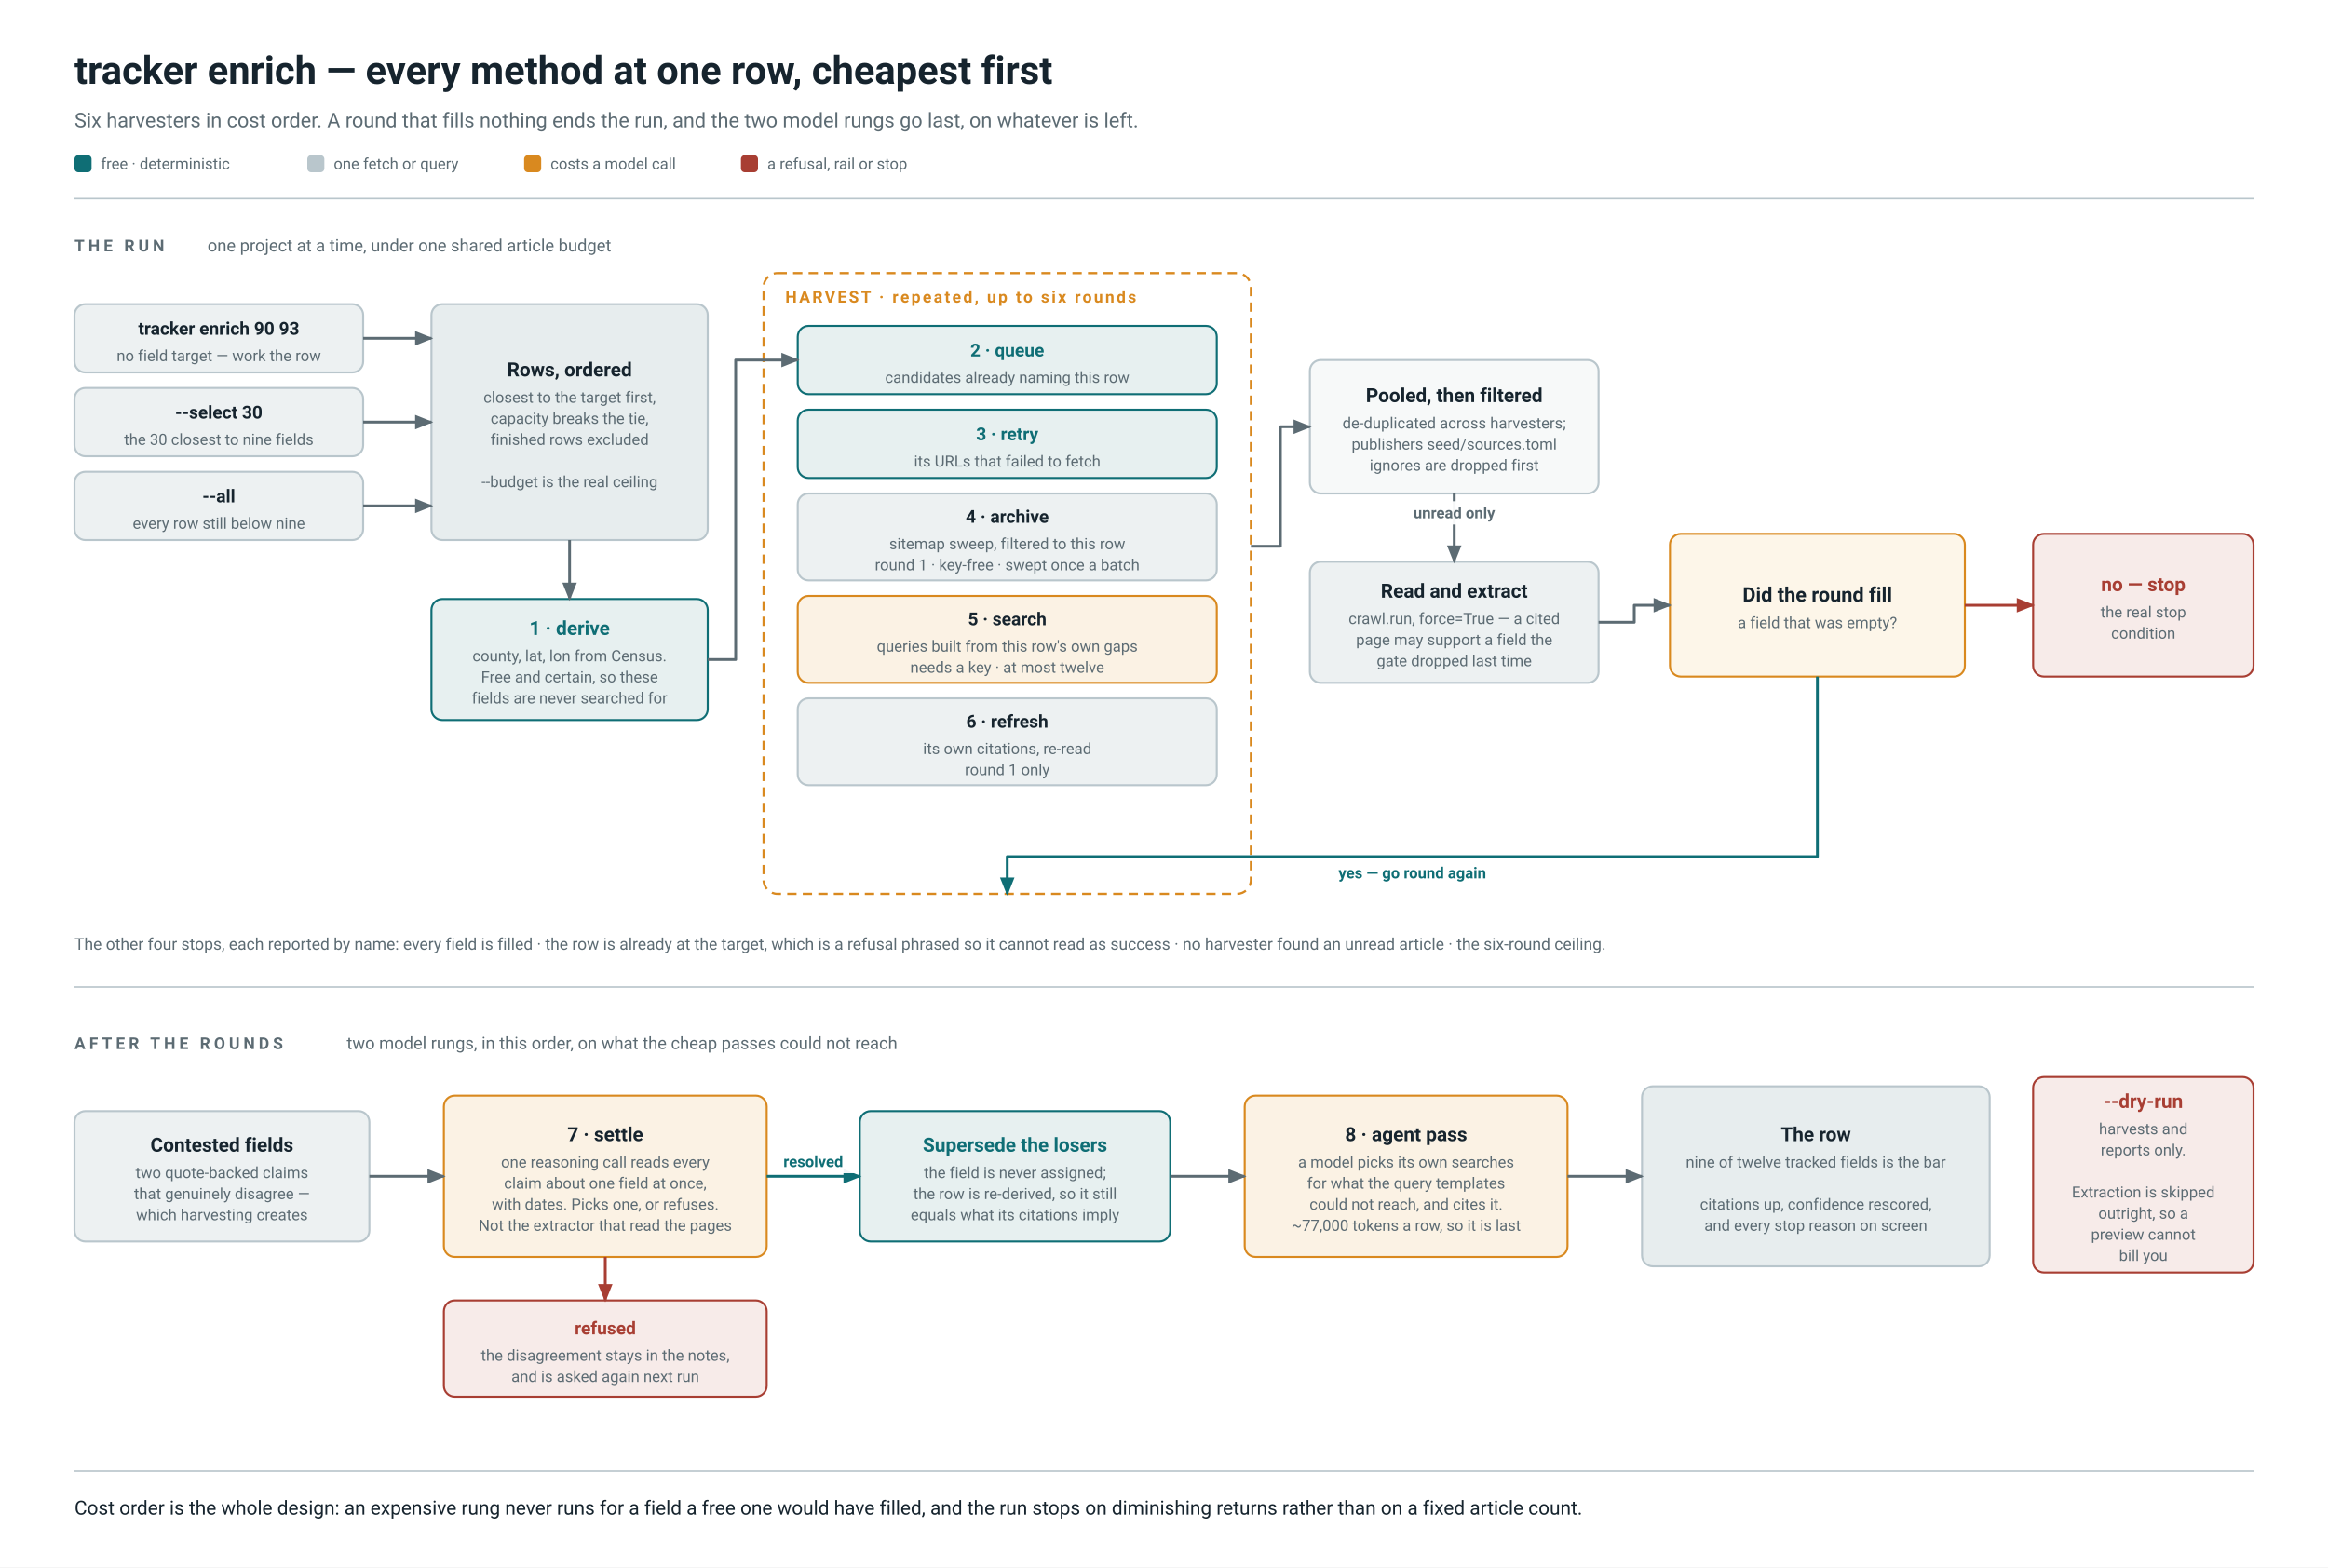
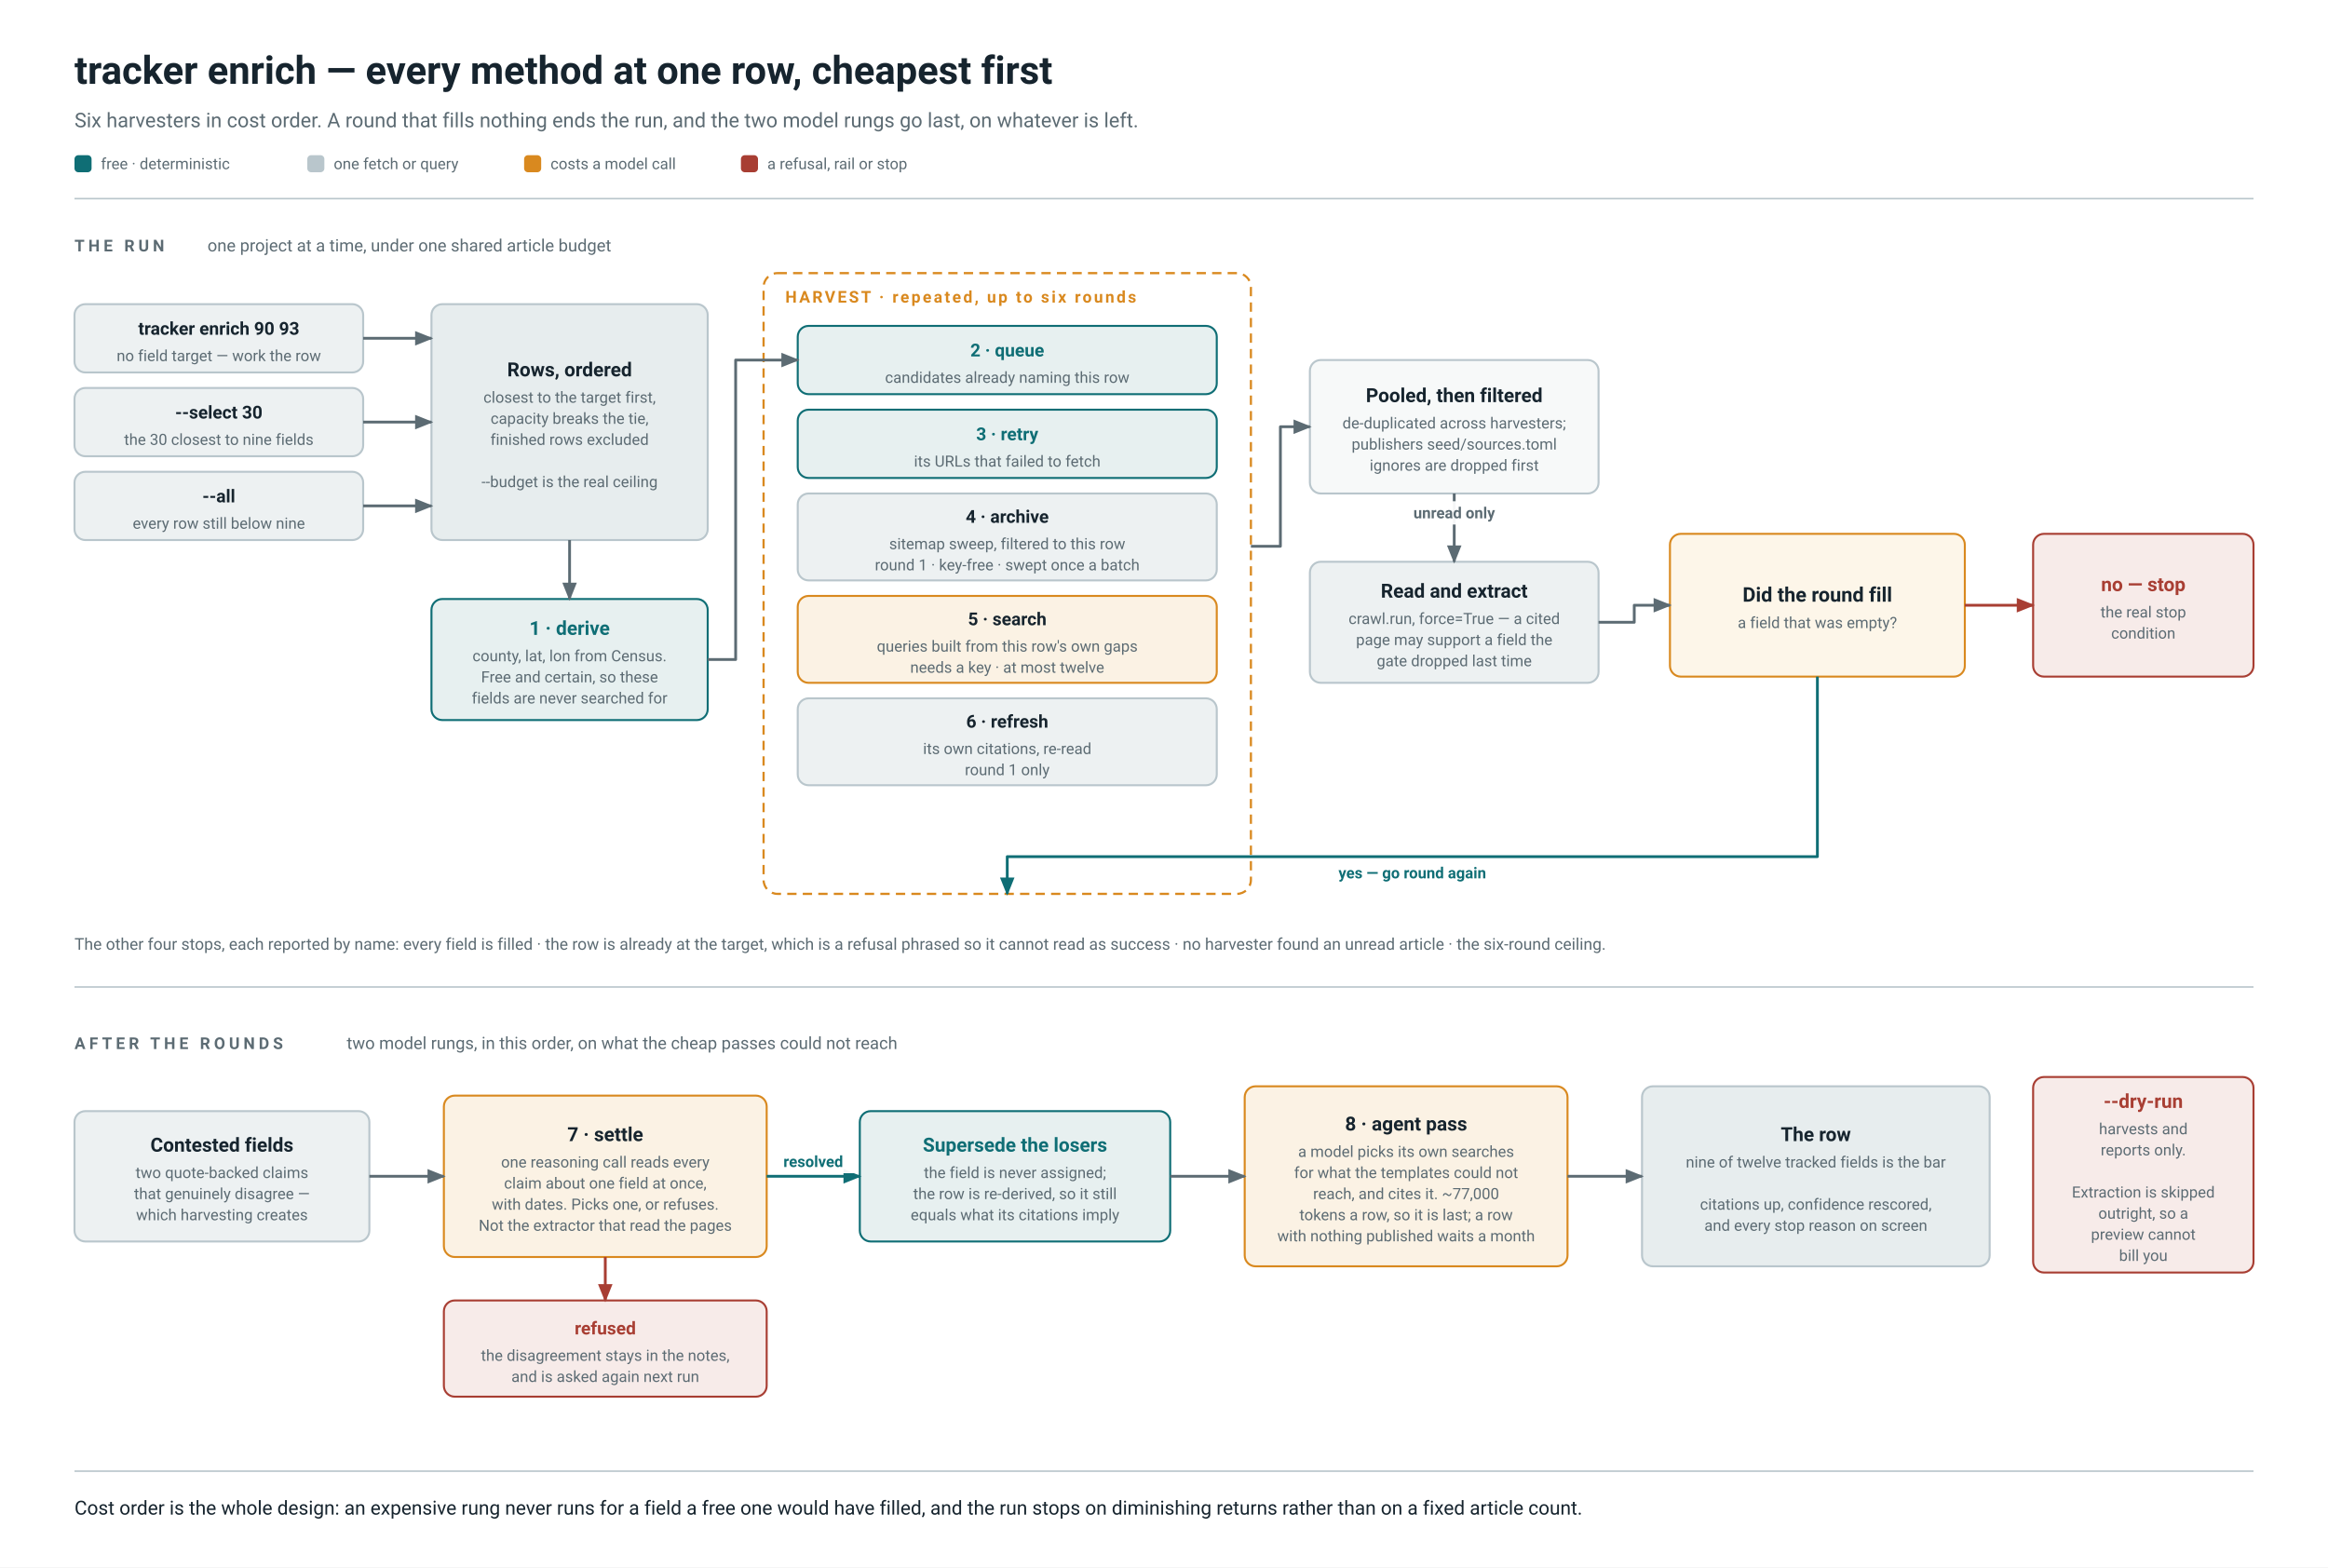
<svg xmlns="http://www.w3.org/2000/svg" width="1500" height="1010" viewBox="0 0 1500 1010" font-family="system-ui,-apple-system,'Segoe UI',Roboto,'Helvetica Neue','DejaVu Sans',Arial,sans-serif">
  <defs>
    <marker id="a0F6E75" viewBox="0 0 10 10" refX="9" refY="5" markerWidth="6.5" markerHeight="6.5" orient="auto-start-reverse">
      <path d="M 0 1 L 10 5 L 0 9 z" fill="#0F6E75" />
    </marker>
    <marker id="a5C6B73" viewBox="0 0 10 10" refX="9" refY="5" markerWidth="6.5" markerHeight="6.5" orient="auto-start-reverse">
      <path d="M 0 1 L 10 5 L 0 9 z" fill="#5C6B73" />
    </marker>
    <marker id="aA83E33" viewBox="0 0 10 10" refX="9" refY="5" markerWidth="6.5" markerHeight="6.5" orient="auto-start-reverse">
      <path d="M 0 1 L 10 5 L 0 9 z" fill="#A83E33" />
    </marker>
  </defs>
  <rect width="1500" height="1010" fill="#FFFFFF" />
  <g font-family="system-ui,-apple-system,'Segoe UI',Roboto,'Helvetica Neue','DejaVu Sans',Arial,sans-serif" xml:space="preserve">
    <text x="48.0" y="54.0" font-size="25" fill="#16242E" text-anchor="start" font-weight="700">tracker enrich — every method at one row, cheapest first</text>
    <text x="48.0" y="82.0" font-size="13" fill="#5C6B73" text-anchor="start">Six harvesters in cost order. A round that fills nothing ends the run, and the two model rungs go last, on whatever is left.</text>
    <rect x="48.0" y="100.0" width="11" height="11" rx="2.5" fill="#0F6E75" />
    <text x="65.0" y="109.0" font-size="10" fill="#5C6B73" text-anchor="start">free · deterministic</text>
    <rect x="198.0" y="100.0" width="11" height="11" rx="2.5" fill="#B9C6CC" />
    <text x="215.0" y="109.0" font-size="10" fill="#5C6B73" text-anchor="start">one fetch or query</text>
    <rect x="337.7" y="100.0" width="11" height="11" rx="2.5" fill="#D9891F" />
    <text x="354.7" y="109.0" font-size="10" fill="#5C6B73" text-anchor="start">costs a model call</text>
    <rect x="477.4" y="100.0" width="11" height="11" rx="2.5" fill="#A83E33" />
    <text x="494.4" y="109.0" font-size="10" fill="#5C6B73" text-anchor="start">a refusal, rail or stop</text>
    <line x1="48" y1="128" x2="1452" y2="128" stroke="#B9C6CC" stroke-width="1" />
    <text x="48.0" y="162.0" font-size="10.5" fill="#5C6B73" text-anchor="start" font-weight="700" letter-spacing="2.4">THE RUN</text>
    <text x="133.7" y="162.0" font-size="11" fill="#5C6B73" text-anchor="start">one project at a time, under one shared article budget</text>
    <rect x="48.0" y="196.0" width="186.0" height="44.0" rx="7" fill="#EDF1F2" stroke="#B9C6CC" stroke-width="1.3" />
    <text x="141.0" y="215.7" font-size="11.5" fill="#16242E" text-anchor="middle" font-weight="700">tracker enrich 90 93</text>
    <text x="141.0" y="232.7" font-size="10" fill="#5C6B73" text-anchor="middle">no field target — work the row</text>
    <rect x="48.0" y="250.0" width="186.0" height="44.0" rx="7" fill="#EDF1F2" stroke="#B9C6CC" stroke-width="1.3" />
    <text x="141.0" y="269.7" font-size="11.5" fill="#16242E" text-anchor="middle" font-weight="700">--select 30</text>
    <text x="141.0" y="286.7" font-size="10" fill="#5C6B73" text-anchor="middle">the 30 closest to nine fields</text>
    <rect x="48.0" y="304.0" width="186.0" height="44.0" rx="7" fill="#EDF1F2" stroke="#B9C6CC" stroke-width="1.3" />
    <text x="141.0" y="323.7" font-size="11.5" fill="#16242E" text-anchor="middle" font-weight="700">--all</text>
    <text x="141.0" y="340.7" font-size="10" fill="#5C6B73" text-anchor="middle">every row still below nine</text>
    <rect x="278.0" y="196.0" width="178.0" height="152.0" rx="7" fill="#E7EDEE" stroke="#B9C6CC" stroke-width="1.3" />
    <text x="367.0" y="242.5" font-size="12.5" fill="#16242E" text-anchor="middle" font-weight="700">Rows, ordered</text>
    <text x="367.0" y="259.5" font-size="10" fill="#5C6B73" text-anchor="middle">closest to the target first,</text>
    <text x="367.0" y="273.1" font-size="10" fill="#5C6B73" text-anchor="middle">capacity breaks the tie,</text>
    <text x="367.0" y="286.7" font-size="10" fill="#5C6B73" text-anchor="middle">finished rows excluded</text>
    <text x="367.0" y="300.3" font-size="10" fill="#5C6B73" text-anchor="middle" />
    <text x="367.0" y="313.9" font-size="10" fill="#5C6B73" text-anchor="middle">--budget is the real ceiling</text>
    <polyline points="234.0,218.0 278.0,218.0" fill="none" stroke="#5C6B73" stroke-width="1.8" stroke-linejoin="round" marker-end="url(#a5C6B73)" />
    <polyline points="234.0,272.0 278.0,272.0" fill="none" stroke="#5C6B73" stroke-width="1.8" stroke-linejoin="round" marker-end="url(#a5C6B73)" />
    <polyline points="234.0,326.0 278.0,326.0" fill="none" stroke="#5C6B73" stroke-width="1.8" stroke-linejoin="round" marker-end="url(#a5C6B73)" />
    <rect x="278.0" y="386.0" width="178.0" height="78.0" rx="7" fill="#E7F0F0" stroke="#0F6E75" stroke-width="1.3" />
    <text x="367.0" y="409.1" font-size="12.5" fill="#0F6E75" text-anchor="middle" font-weight="700">1 · derive</text>
    <text x="367.0" y="426.1" font-size="10" fill="#5C6B73" text-anchor="middle">county, lat, lon from Census.</text>
    <text x="367.0" y="439.7" font-size="10" fill="#5C6B73" text-anchor="middle">Free and certain, so these</text>
    <text x="367.0" y="453.3" font-size="10" fill="#5C6B73" text-anchor="middle">fields are never searched for</text>
    <polyline points="367.0,348.0 367.0,386.0" fill="none" stroke="#5C6B73" stroke-width="1.8" stroke-linejoin="round" marker-end="url(#a5C6B73)" />
    <rect x="492.0" y="176.0" width="314.0" height="400.0" rx="9" fill="none" stroke="#D9891F" stroke-width="1.4" stroke-dasharray="6 4" />
    <text x="506.0" y="195.0" font-size="10.5" fill="#D9891F" text-anchor="start" font-weight="700" letter-spacing="1.4">HARVEST · repeated, up to six rounds</text>
    <rect x="514.0" y="210.0" width="270.0" height="44.0" rx="7" fill="#E7F0F0" stroke="#0F6E75" stroke-width="1.3" />
    <text x="649.0" y="229.7" font-size="11.5" fill="#0F6E75" text-anchor="middle" font-weight="700">2 · queue</text>
    <text x="649.0" y="246.7" font-size="10" fill="#5C6B73" text-anchor="middle">candidates already naming this row</text>
    <rect x="514.0" y="264.0" width="270.0" height="44.0" rx="7" fill="#E7F0F0" stroke="#0F6E75" stroke-width="1.3" />
    <text x="649.0" y="283.7" font-size="11.5" fill="#0F6E75" text-anchor="middle" font-weight="700">3 · retry</text>
    <text x="649.0" y="300.7" font-size="10" fill="#5C6B73" text-anchor="middle">its URLs that failed to fetch</text>
    <rect x="514.0" y="318.0" width="270.0" height="56.0" rx="7" fill="#EDF1F2" stroke="#B9C6CC" stroke-width="1.3" />
    <text x="649.0" y="336.9" font-size="11.5" fill="#16242E" text-anchor="middle" font-weight="700">4 · archive</text>
    <text x="649.0" y="353.9" font-size="10" fill="#5C6B73" text-anchor="middle">sitemap sweep, filtered to this row</text>
    <text x="649.0" y="367.5" font-size="10" fill="#5C6B73" text-anchor="middle">round 1 · key-free · swept once a batch</text>
    <rect x="514.0" y="384.0" width="270.0" height="56.0" rx="7" fill="#FBF2E4" stroke="#D9891F" stroke-width="1.3" />
    <text x="649.0" y="402.9" font-size="11.5" fill="#16242E" text-anchor="middle" font-weight="700">5 · search</text>
    <text x="649.0" y="419.9" font-size="10" fill="#5C6B73" text-anchor="middle">queries built from this row's own gaps</text>
    <text x="649.0" y="433.5" font-size="10" fill="#5C6B73" text-anchor="middle">needs a key · at most twelve</text>
    <rect x="514.0" y="450.0" width="270.0" height="56.0" rx="7" fill="#EDF1F2" stroke="#B9C6CC" stroke-width="1.3" />
    <text x="649.0" y="468.9" font-size="11.5" fill="#16242E" text-anchor="middle" font-weight="700">6 · refresh</text>
    <text x="649.0" y="485.9" font-size="10" fill="#5C6B73" text-anchor="middle">its own citations, re-read</text>
    <text x="649.0" y="499.5" font-size="10" fill="#5C6B73" text-anchor="middle">round 1 only</text>
    <polyline points="456.0,425.0 474.0,425.0 474.0,232.0 514.0,232.0" fill="none" stroke="#5C6B73" stroke-width="1.8" stroke-linejoin="round" marker-end="url(#a5C6B73)" />
    <rect x="844.0" y="232.0" width="186.0" height="86.0" rx="7" fill="#F7F9F9" stroke="#B9C6CC" stroke-width="1.3" />
    <text x="937.0" y="259.1" font-size="12.5" fill="#16242E" text-anchor="middle" font-weight="700">Pooled, then filtered</text>
    <text x="937.0" y="276.1" font-size="10" fill="#5C6B73" text-anchor="middle">de-duplicated across harvesters;</text>
    <text x="937.0" y="289.7" font-size="10" fill="#5C6B73" text-anchor="middle">publishers seed/sources.toml</text>
    <text x="937.0" y="303.3" font-size="10" fill="#5C6B73" text-anchor="middle">ignores are dropped first</text>
    <rect x="844.0" y="362.0" width="186.0" height="78.0" rx="7" fill="#EDF1F2" stroke="#B9C6CC" stroke-width="1.3" />
    <text x="937.0" y="385.1" font-size="12.5" fill="#16242E" text-anchor="middle" font-weight="700">Read and extract</text>
    <text x="937.0" y="402.1" font-size="10" fill="#5C6B73" text-anchor="middle">crawl.run, force=True — a cited</text>
    <text x="937.0" y="415.7" font-size="10" fill="#5C6B73" text-anchor="middle">page may support a field the</text>
    <text x="937.0" y="429.3" font-size="10" fill="#5C6B73" text-anchor="middle">gate dropped last time</text>
    <polyline points="806.0,352.0 825.0,352.0 825.0,275.0 844.0,275.0" fill="none" stroke="#5C6B73" stroke-width="1.8" stroke-linejoin="round" marker-end="url(#a5C6B73)" />
    <polyline points="937.0,318.0 937.0,362.0" fill="none" stroke="#5C6B73" stroke-width="1.8" stroke-linejoin="round" marker-end="url(#a5C6B73)" />
    <rect x="900.9" y="323.0" width="72.1" height="15" fill="#FFFFFF" opacity="0.94" />
    <text x="937.0" y="334.0" font-size="10" fill="#5C6B73" text-anchor="middle" font-weight="700">unread only</text>
    <rect x="1076.0" y="344.0" width="190.0" height="92.0" rx="7" fill="#FDF6E9" stroke="#D9891F" stroke-width="1.3" />
    <text x="1171.0" y="387.7" font-size="13" fill="#16242E" text-anchor="middle" font-weight="700">Did the round fill</text>
    <text x="1171.0" y="404.7" font-size="10" fill="#5C6B73" text-anchor="middle">a field that was empty?</text>
    <polyline points="1030.0,401.0 1053.0,401.0 1053.0,390.0 1076.0,390.0" fill="none" stroke="#5C6B73" stroke-width="1.8" stroke-linejoin="round" marker-end="url(#a5C6B73)" />
    <rect x="1310.0" y="344.0" width="142.0" height="92.0" rx="7" fill="#F7EBE9" stroke="#A83E33" stroke-width="1.3" />
    <text x="1381.0" y="380.9" font-size="12.5" fill="#A83E33" text-anchor="middle" font-weight="700">no — stop</text>
    <text x="1381.0" y="397.9" font-size="10" fill="#5C6B73" text-anchor="middle">the real stop</text>
    <text x="1381.0" y="411.5" font-size="10" fill="#5C6B73" text-anchor="middle">condition</text>
    <polyline points="1266.0,390.0 1310.0,390.0" fill="none" stroke="#A83E33" stroke-width="1.8" stroke-linejoin="round" marker-end="url(#aA83E33)" />
    <polyline points="1171.0,436.0 1171.0,552.0 649.0,552.0 649.0,576.0" fill="none" stroke="#0F6E75" stroke-width="1.8" stroke-linejoin="round" marker-end="url(#a0F6E75)" />
    <rect x="848.5" y="555.0" width="123.0" height="15" fill="#FFFFFF" opacity="0.94" />
    <text x="910.0" y="566.0" font-size="10" fill="#0F6E75" text-anchor="middle" font-weight="700">yes — go round again</text>
    <text x="48.0" y="612.0" font-size="10.5" fill="#5C6B73" text-anchor="start">The other four stops, each reported by name: every field is filled · the row is already at the target, which is a refusal phrased so it cannot read as success · no harvester found an unread article · the six-round ceiling.</text>
    <line x1="48" y1="636" x2="1452" y2="636" stroke="#B9C6CC" stroke-width="1" />
    <text x="48.0" y="676.0" font-size="10.5" fill="#5C6B73" text-anchor="start" font-weight="700" letter-spacing="2.4">AFTER THE ROUNDS</text>
    <text x="223.4" y="676.0" font-size="11" fill="#5C6B73" text-anchor="start">two model rungs, in this order, on what the cheap passes could not reach</text>
    <rect x="48.0" y="716.0" width="190.0" height="84.0" rx="7" fill="#EDF1F2" stroke="#B9C6CC" stroke-width="1.3" />
    <text x="143.0" y="742.1" font-size="12.5" fill="#16242E" text-anchor="middle" font-weight="700">Contested fields</text>
    <text x="143.0" y="759.1" font-size="10" fill="#5C6B73" text-anchor="middle">two quote-backed claims</text>
    <text x="143.0" y="772.7" font-size="10" fill="#5C6B73" text-anchor="middle">that genuinely disagree —</text>
    <text x="143.0" y="786.3" font-size="10" fill="#5C6B73" text-anchor="middle">which harvesting creates</text>
    <rect x="286.0" y="706.0" width="208.0" height="104.0" rx="7" fill="#FBF2E4" stroke="#D9891F" stroke-width="1.3" />
    <text x="390.0" y="735.3" font-size="12.5" fill="#16242E" text-anchor="middle" font-weight="700">7 · settle</text>
    <text x="390.0" y="752.3" font-size="10" fill="#5C6B73" text-anchor="middle">one reasoning call reads every</text>
    <text x="390.0" y="765.9" font-size="10" fill="#5C6B73" text-anchor="middle">claim about one field at once,</text>
    <text x="390.0" y="779.5" font-size="10" fill="#5C6B73" text-anchor="middle">with dates. Picks one, or refuses.</text>
    <text x="390.0" y="793.1" font-size="10" fill="#5C6B73" text-anchor="middle">Not the extractor that read the pages</text>
    <polyline points="238.0,758.0 286.0,758.0" fill="none" stroke="#5C6B73" stroke-width="1.8" stroke-linejoin="round" marker-end="url(#a5C6B73)" />
    <rect x="554.0" y="716.0" width="200.0" height="84.0" rx="7" fill="#E7F0F0" stroke="#0F6E75" stroke-width="1.3" />
    <text x="654.0" y="742.1" font-size="12.5" fill="#0F6E75" text-anchor="middle" font-weight="700">Supersede the losers</text>
    <text x="654.0" y="759.1" font-size="10" fill="#5C6B73" text-anchor="middle">the field is never assigned;</text>
    <text x="654.0" y="772.7" font-size="10" fill="#5C6B73" text-anchor="middle">the row is re-derived, so it still</text>
    <text x="654.0" y="786.3" font-size="10" fill="#5C6B73" text-anchor="middle">equals what its citations imply</text>
    <polyline points="494.0,758.0 554.0,758.0" fill="none" stroke="#0F6E75" stroke-width="1.8" stroke-linejoin="round" marker-end="url(#a0F6E75)" />
    <rect x="496.4" y="741.0" width="55.2" height="15" fill="#FFFFFF" opacity="0.94" />
    <text x="524.0" y="752.0" font-size="10" fill="#0F6E75" text-anchor="middle" font-weight="700">resolved</text>
    <rect x="286.0" y="838.0" width="208.0" height="62.0" rx="7" fill="#F7EBE9" stroke="#A83E33" stroke-width="1.3" />
    <text x="390.0" y="859.9" font-size="11.5" fill="#A83E33" text-anchor="middle" font-weight="700">refused</text>
    <text x="390.0" y="876.9" font-size="10" fill="#5C6B73" text-anchor="middle">the disagreement stays in the notes,</text>
    <text x="390.0" y="890.5" font-size="10" fill="#5C6B73" text-anchor="middle">and is asked again next run</text>
    <polyline points="390.0,810.0 390.0,838.0" fill="none" stroke="#A83E33" stroke-width="1.8" stroke-linejoin="round" marker-end="url(#aA83E33)" />
-     <rect x="802.0" y="706.0" width="208.0" height="104.0" rx="7" fill="#FBF2E4" stroke="#D9891F" stroke-width="1.3" />
-     <text x="906.0" y="735.3" font-size="12.5" fill="#16242E" text-anchor="middle" font-weight="700">8 · agent pass</text>
-     <text x="906.0" y="752.3" font-size="10" fill="#5C6B73" text-anchor="middle">a model picks its own searches</text>
-     <text x="906.0" y="765.9" font-size="10" fill="#5C6B73" text-anchor="middle">for what the query templates</text>
-     <text x="906.0" y="779.5" font-size="10" fill="#5C6B73" text-anchor="middle">could not reach, and cites it.</text>
-     <text x="906.0" y="793.1" font-size="10" fill="#5C6B73" text-anchor="middle">~77,000 tokens a row, so it is last</text>
+     <rect x="802.0" y="700.0" width="208.0" height="116.0" rx="7" fill="#FBF2E4" stroke="#D9891F" stroke-width="1.3" />
+     <text x="906.0" y="728.5" font-size="12.5" fill="#16242E" text-anchor="middle" font-weight="700">8 · agent pass</text>
+     <text x="906.0" y="745.5" font-size="10" fill="#5C6B73" text-anchor="middle">a model picks its own searches</text>
+     <text x="906.0" y="759.1" font-size="10" fill="#5C6B73" text-anchor="middle">for what the templates could not</text>
+     <text x="906.0" y="772.7" font-size="10" fill="#5C6B73" text-anchor="middle">reach, and cites it. ~77,000</text>
+     <text x="906.0" y="786.3" font-size="10" fill="#5C6B73" text-anchor="middle">tokens a row, so it is last; a row</text>
+     <text x="906.0" y="799.9" font-size="10" fill="#5C6B73" text-anchor="middle">with nothing published waits a month</text>
    <polyline points="754.0,758.0 802.0,758.0" fill="none" stroke="#5C6B73" stroke-width="1.8" stroke-linejoin="round" marker-end="url(#a5C6B73)" />
    <rect x="1058.0" y="700.0" width="224.0" height="116.0" rx="7" fill="#E7EDEE" stroke="#B9C6CC" stroke-width="1.3" />
    <text x="1170.0" y="735.3" font-size="12.5" fill="#16242E" text-anchor="middle" font-weight="700">The row</text>
    <text x="1170.0" y="752.3" font-size="10" fill="#5C6B73" text-anchor="middle">nine of twelve tracked fields is the bar</text>
    <text x="1170.0" y="765.9" font-size="10" fill="#5C6B73" text-anchor="middle" />
    <text x="1170.0" y="779.5" font-size="10" fill="#5C6B73" text-anchor="middle">citations up, confidence rescored,</text>
    <text x="1170.0" y="793.1" font-size="10" fill="#5C6B73" text-anchor="middle">and every stop reason on screen</text>
    <polyline points="1010.0,758.0 1058.0,758.0" fill="none" stroke="#5C6B73" stroke-width="1.8" stroke-linejoin="round" marker-end="url(#a5C6B73)" />
    <rect x="1310.0" y="694.0" width="142.0" height="126.0" rx="7" fill="#F7EBE9" stroke="#A83E33" stroke-width="1.3" />
    <text x="1381.0" y="713.9" font-size="12.5" fill="#A83E33" text-anchor="middle" font-weight="700">--dry-run</text>
    <text x="1381.0" y="730.9" font-size="10" fill="#5C6B73" text-anchor="middle">harvests and</text>
    <text x="1381.0" y="744.5" font-size="10" fill="#5C6B73" text-anchor="middle">reports only.</text>
    <text x="1381.0" y="758.1" font-size="10" fill="#5C6B73" text-anchor="middle" />
    <text x="1381.0" y="771.7" font-size="10" fill="#5C6B73" text-anchor="middle">Extraction is skipped</text>
    <text x="1381.0" y="785.3" font-size="10" fill="#5C6B73" text-anchor="middle">outright, so a</text>
    <text x="1381.0" y="798.9" font-size="10" fill="#5C6B73" text-anchor="middle">preview cannot</text>
    <text x="1381.0" y="812.5" font-size="10" fill="#5C6B73" text-anchor="middle">bill you</text>
    <line x1="48" y1="948" x2="1452" y2="948" stroke="#B9C6CC" stroke-width="1" />
    <text x="48.0" y="976.0" font-size="12.5" fill="#16242E" text-anchor="start">Cost order is the whole design: an expensive rung never runs for a field a free one would have filled, and the run stops on diminishing returns rather than on a fixed article count.</text>
  </g>
</svg>
